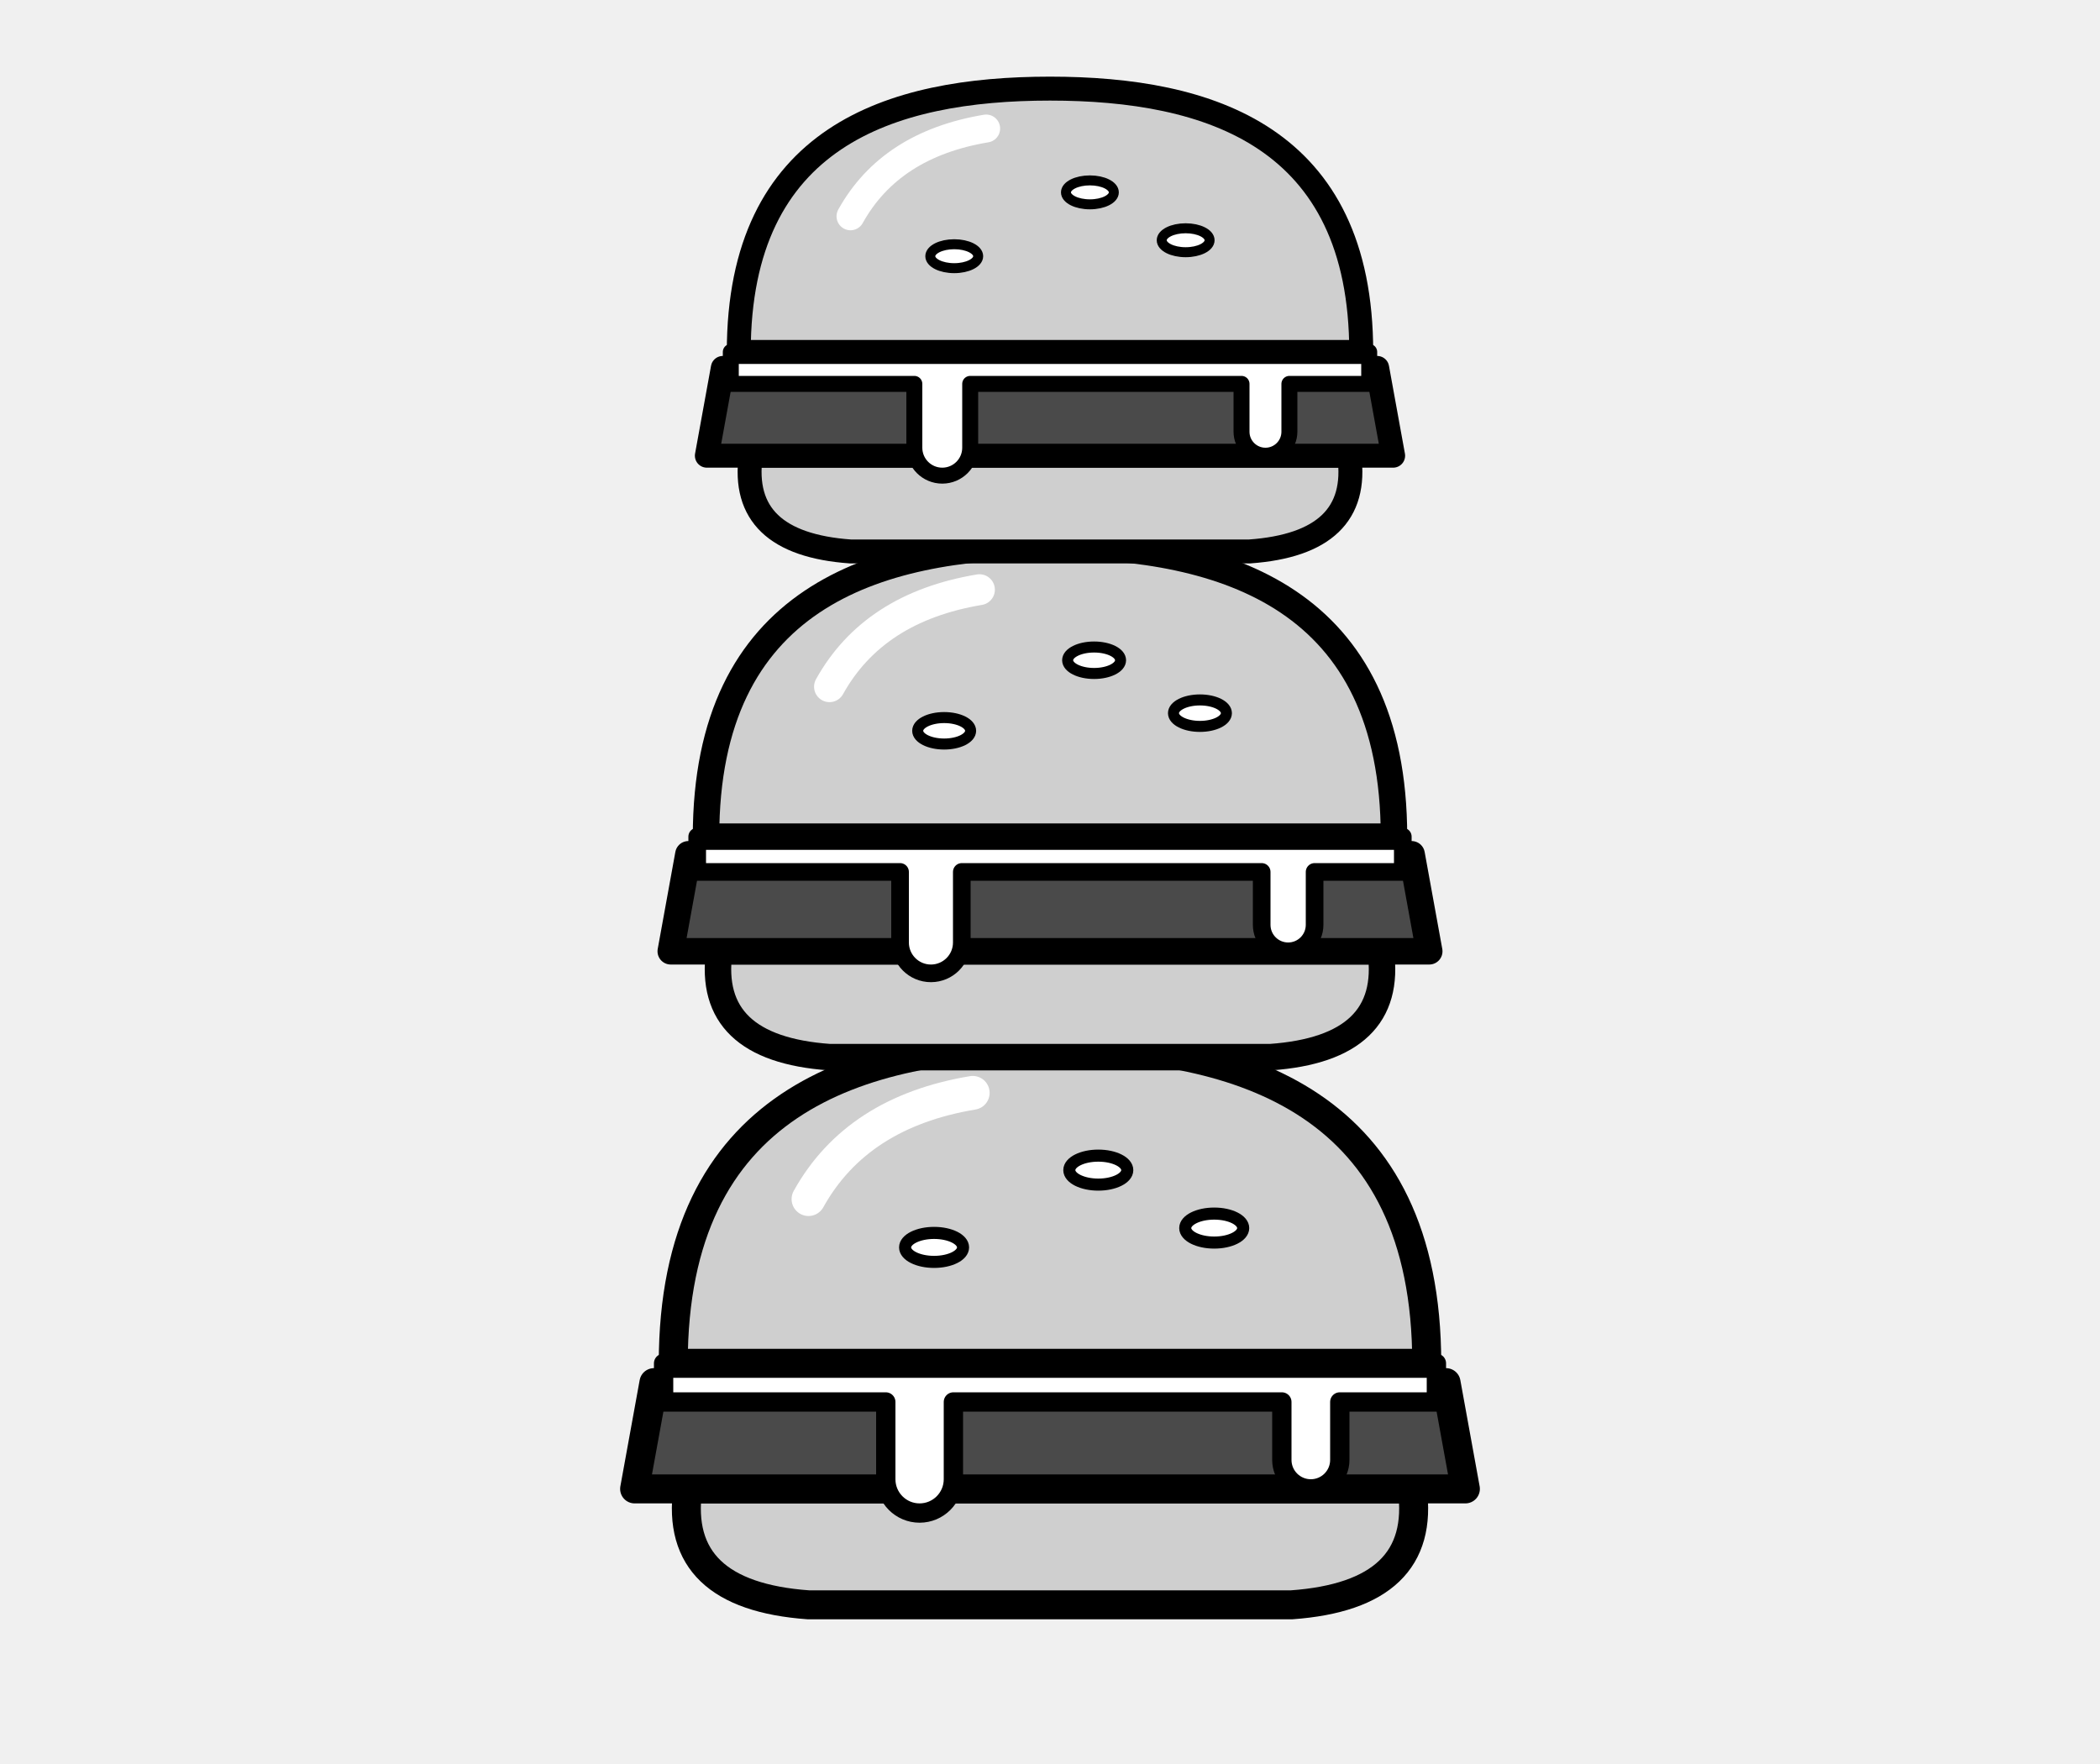
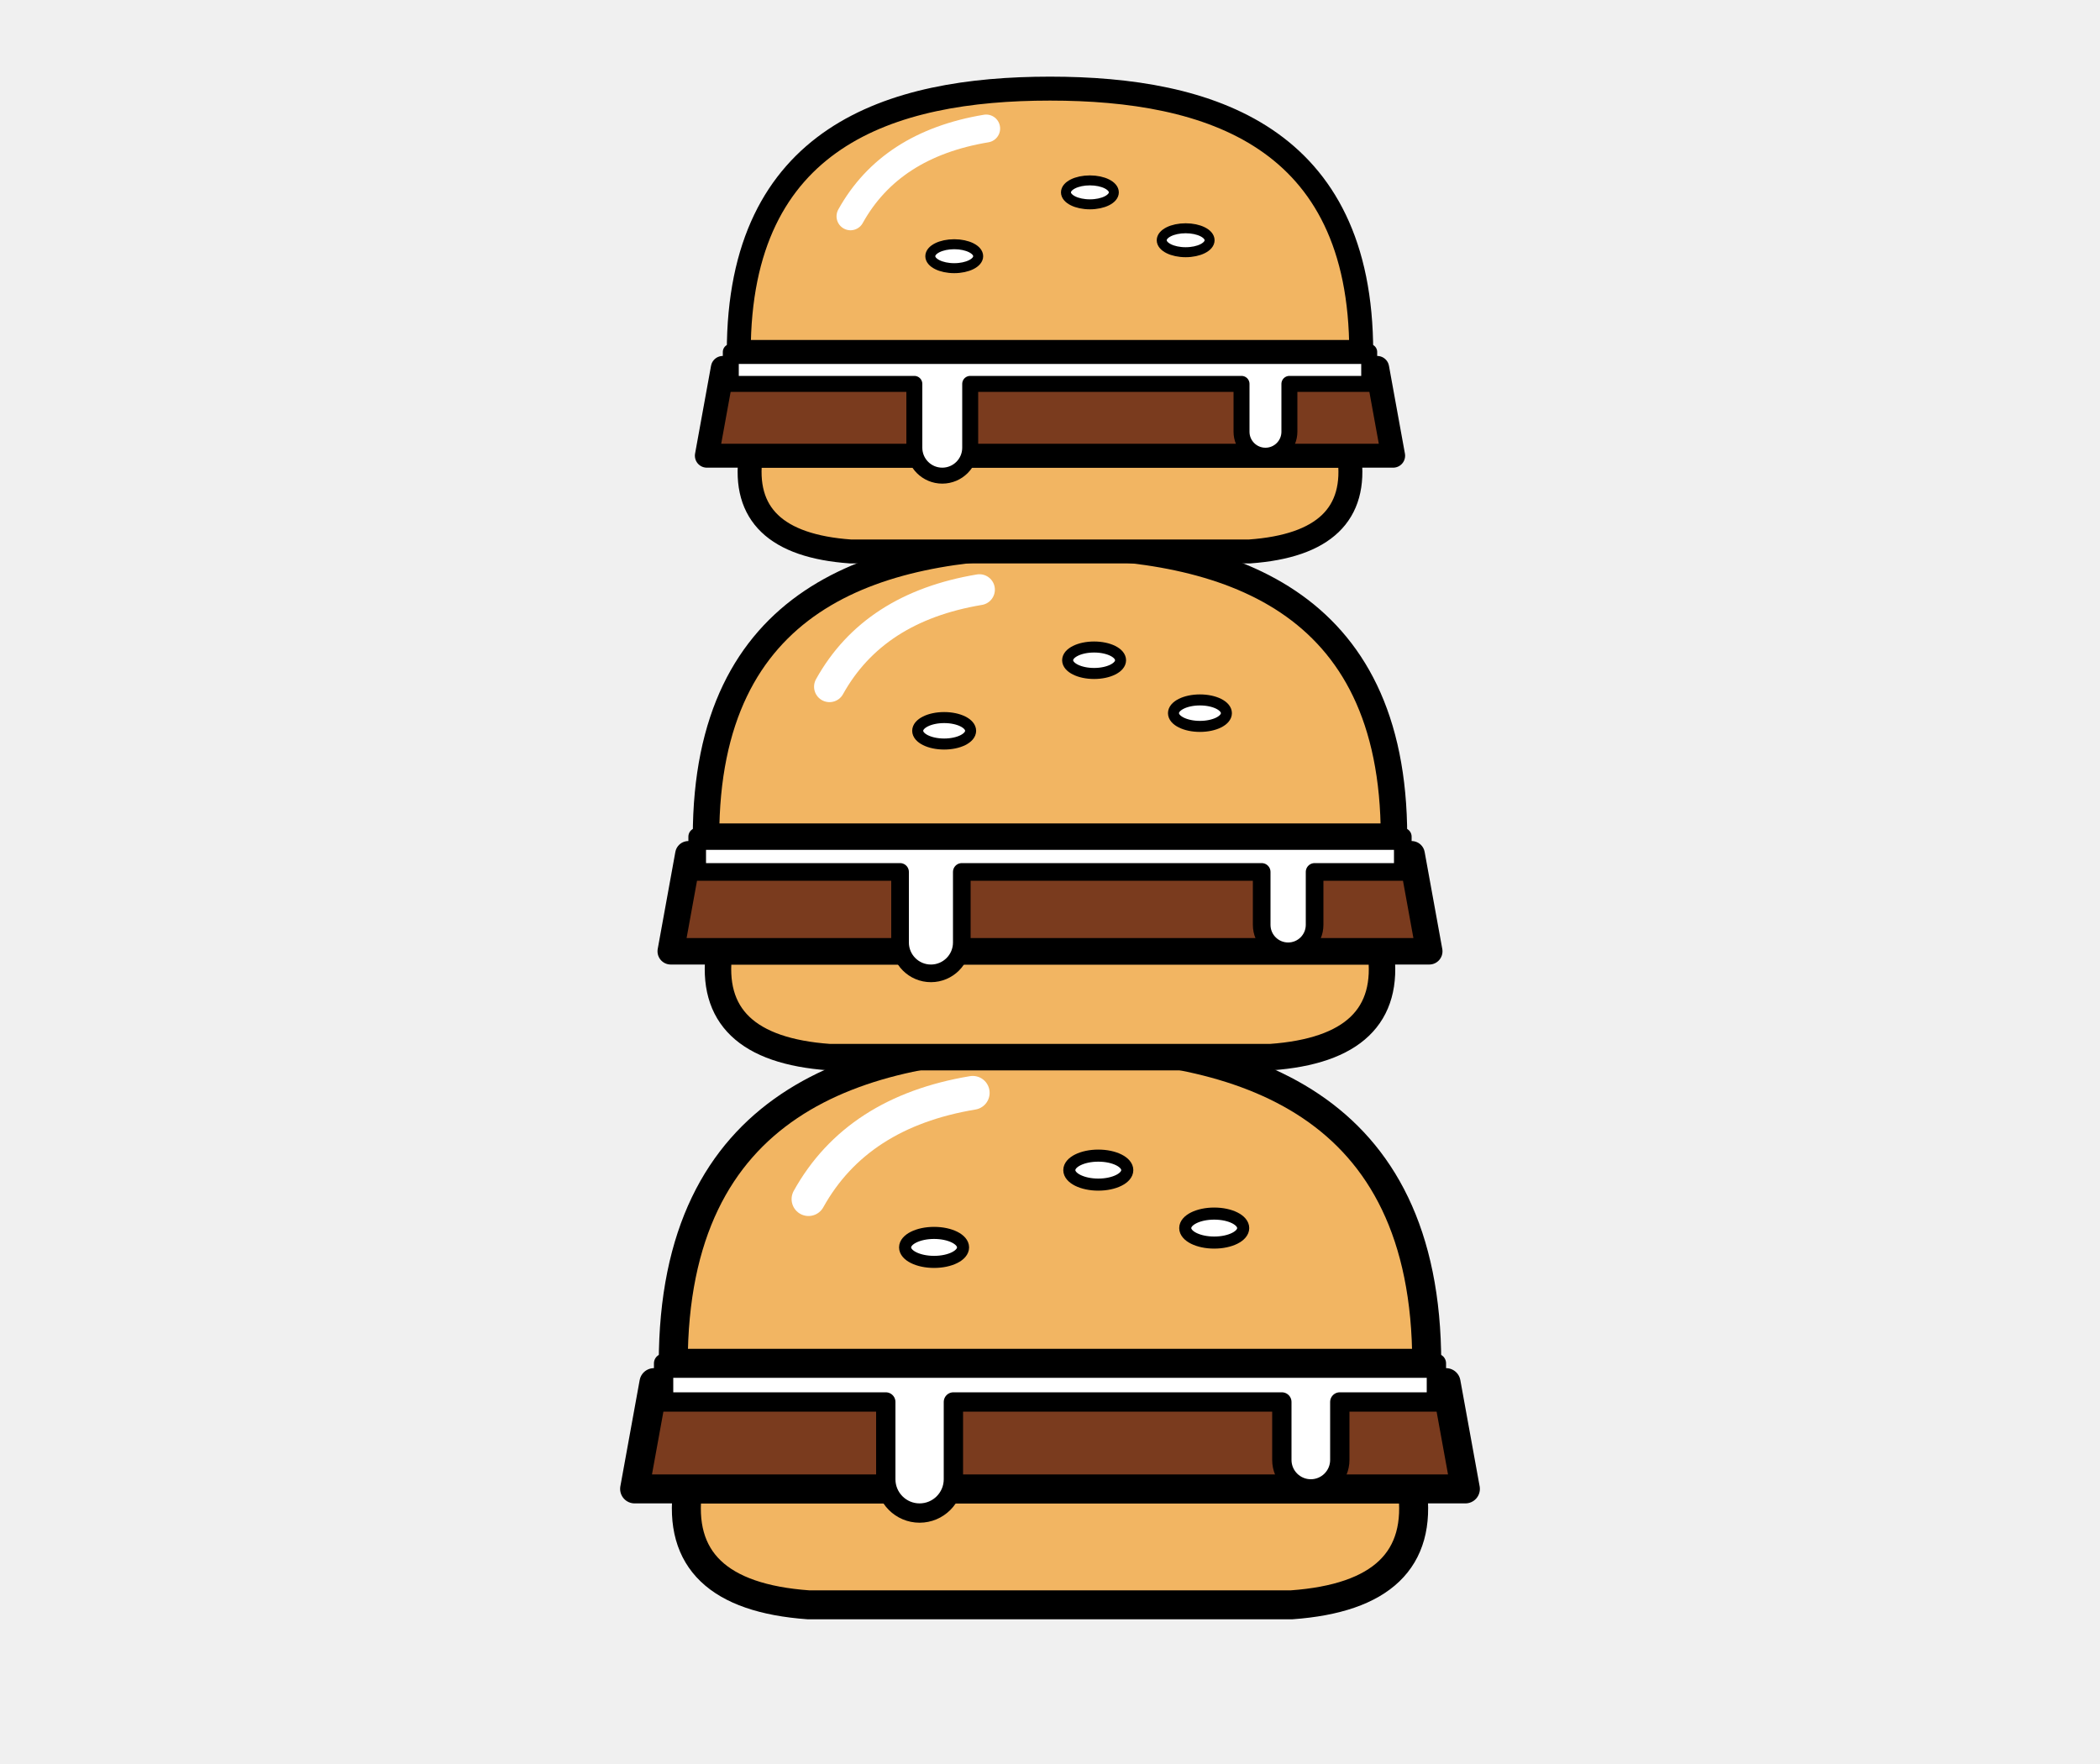
<svg xmlns="http://www.w3.org/2000/svg" viewBox="0 60 500 420" fill="none" stroke-linejoin="round" stroke-linecap="round">
  <defs>
    <pattern id="dots" width="11" height="11" patternUnits="userSpaceOnUse" patternTransform="rotate(30)">
      <circle cx="5.5" cy="5.5" r="2" fill="#000" fill-opacity=".25" />
    </pattern>
  </defs>
  <g transform="translate(250 380) scale(1.15)">
-     <path d="M-75,30Q-78,52 -50,54L50,54Q78,52 75,30Z" fill="#cfcfcf" stroke="#000" stroke-width="6" />
-     <path d="M-82,8L82,8L86,30L-86,30Z" fill="#4a4a4a" stroke="#000" stroke-width="6" />
+     <path d="M-75,30Q-78,52 -50,54L50,54Q78,52 75,30Z" fill="#f2b562" stroke="#000" stroke-width="6" />
+     <path d="M-82,8L82,8L86,30L-86,30Z" fill="#7a3b1e" stroke="#000" stroke-width="6" />
    <path d="M-80,4L80,4L80,12L60,12L60,24A6,6 0 0 1 48,24L48,12L-20,12L-20,28A7,7 0 0 1 -34,28L-34,12L-80,12Z" fill="#fff" stroke="#000" stroke-width="4" />
-     <path d="M-78,4C-78,-50 -40,-62 0,-62C40,-62 78,-50 78,4Z" fill="#cfcfcf" stroke="#000" stroke-width="6" />
+     <path d="M-78,4C-78,-50 -40,-62 0,-62C40,-62 78,-50 78,4Z" fill="#f2b562" stroke="#000" stroke-width="6" />
    <path d="M-50,-30Q-40,-48 -16,-52" stroke="#fff" stroke-width="7" />
    <ellipse cx="10" cy="-36" rx="6" ry="3" fill="#fff" stroke="#000" stroke-width="2.5" />
    <ellipse cx="34" cy="-24" rx="6" ry="3" fill="#fff" stroke="#000" stroke-width="2.5" />
    <ellipse cx="-24" cy="-20" rx="6" ry="3" fill="#fff" stroke="#000" stroke-width="2.5" />
  </g>
  <g transform="translate(250 255) scale(1.05)">
-     <path d="M-75,30Q-78,52 -50,54L50,54Q78,52 75,30Z" fill="#cfcfcf" stroke="#000" stroke-width="6" />
-     <path d="M-82,8L82,8L86,30L-86,30Z" fill="#4a4a4a" stroke="#000" stroke-width="6" />
+     <path d="M-75,30Q-78,52 -50,54L50,54Q78,52 75,30Z" fill="#f2b562" stroke="#000" stroke-width="6" />
+     <path d="M-82,8L82,8L86,30L-86,30Z" fill="#7a3b1e" stroke="#000" stroke-width="6" />
    <path d="M-80,4L80,4L80,12L60,12L60,24A6,6 0 0 1 48,24L48,12L-20,12L-20,28A7,7 0 0 1 -34,28L-34,12L-80,12Z" fill="#fff" stroke="#000" stroke-width="4" />
-     <path d="M-78,4C-78,-50 -40,-62 0,-62C40,-62 78,-50 78,4Z" fill="#cfcfcf" stroke="#000" stroke-width="6" />
+     <path d="M-78,4C-78,-50 -40,-62 0,-62C40,-62 78,-50 78,4Z" fill="#f2b562" stroke="#000" stroke-width="6" />
    <path d="M-50,-30Q-40,-48 -16,-52" stroke="#fff" stroke-width="7" />
    <ellipse cx="10" cy="-36" rx="6" ry="3" fill="#fff" stroke="#000" stroke-width="2.5" />
    <ellipse cx="34" cy="-24" rx="6" ry="3" fill="#fff" stroke="#000" stroke-width="2.5" />
    <ellipse cx="-24" cy="-20" rx="6" ry="3" fill="#fff" stroke="#000" stroke-width="2.5" />
  </g>
  <g transform="translate(250 140) scale(0.95)">
-     <path d="M-75,30Q-78,52 -50,54L50,54Q78,52 75,30Z" fill="#cfcfcf" stroke="#000" stroke-width="6" />
-     <path d="M-82,8L82,8L86,30L-86,30Z" fill="#4a4a4a" stroke="#000" stroke-width="6" />
+     <path d="M-75,30Q-78,52 -50,54L50,54Q78,52 75,30Z" fill="#f2b562" stroke="#000" stroke-width="6" />
+     <path d="M-82,8L82,8L86,30L-86,30Z" fill="#7a3b1e" stroke="#000" stroke-width="6" />
    <path d="M-80,4L80,4L80,12L60,12L60,24A6,6 0 0 1 48,24L48,12L-20,12L-20,28A7,7 0 0 1 -34,28L-34,12L-80,12Z" fill="#fff" stroke="#000" stroke-width="4" />
-     <path d="M-78,4C-78,-50 -40,-62 0,-62C40,-62 78,-50 78,4Z" fill="#cfcfcf" stroke="#000" stroke-width="6" />
+     <path d="M-78,4C-78,-50 -40,-62 0,-62C40,-62 78,-50 78,4Z" fill="#f2b562" stroke="#000" stroke-width="6" />
    <path d="M-50,-30Q-40,-48 -16,-52" stroke="#fff" stroke-width="7" />
    <ellipse cx="10" cy="-36" rx="6" ry="3" fill="#fff" stroke="#000" stroke-width="2.5" />
    <ellipse cx="34" cy="-24" rx="6" ry="3" fill="#fff" stroke="#000" stroke-width="2.5" />
    <ellipse cx="-24" cy="-20" rx="6" ry="3" fill="#fff" stroke="#000" stroke-width="2.5" />
  </g>
</svg>
